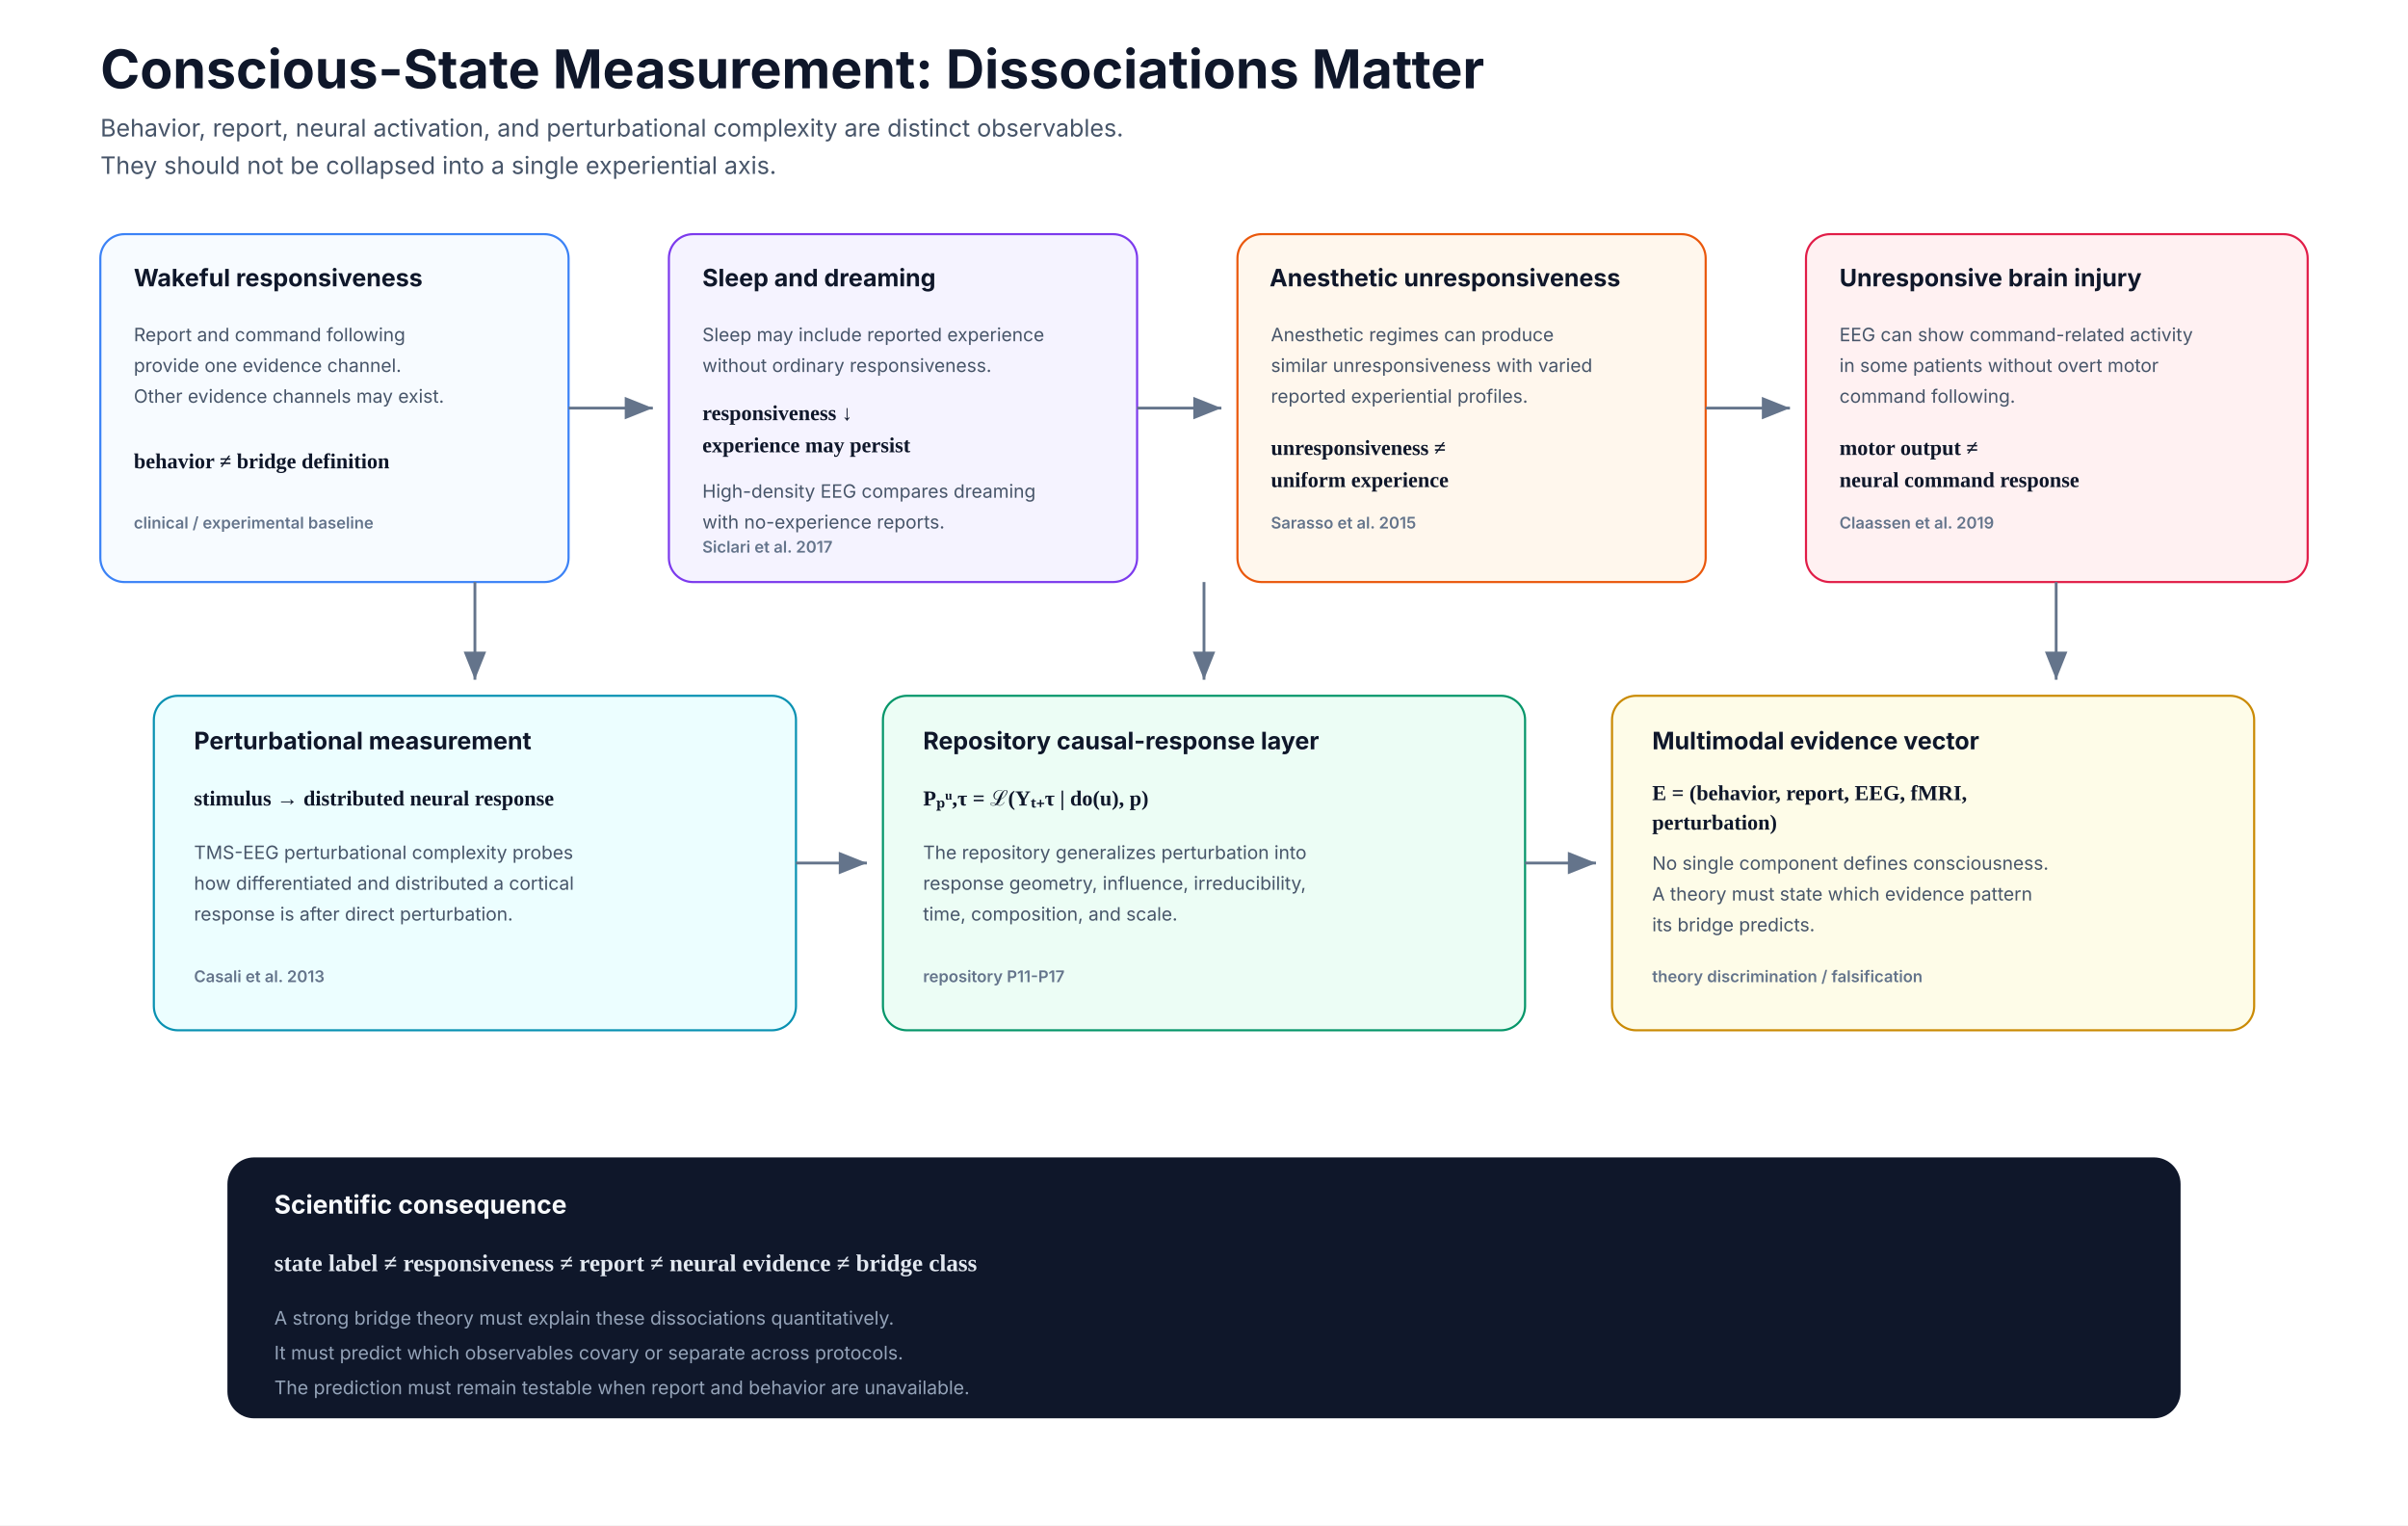
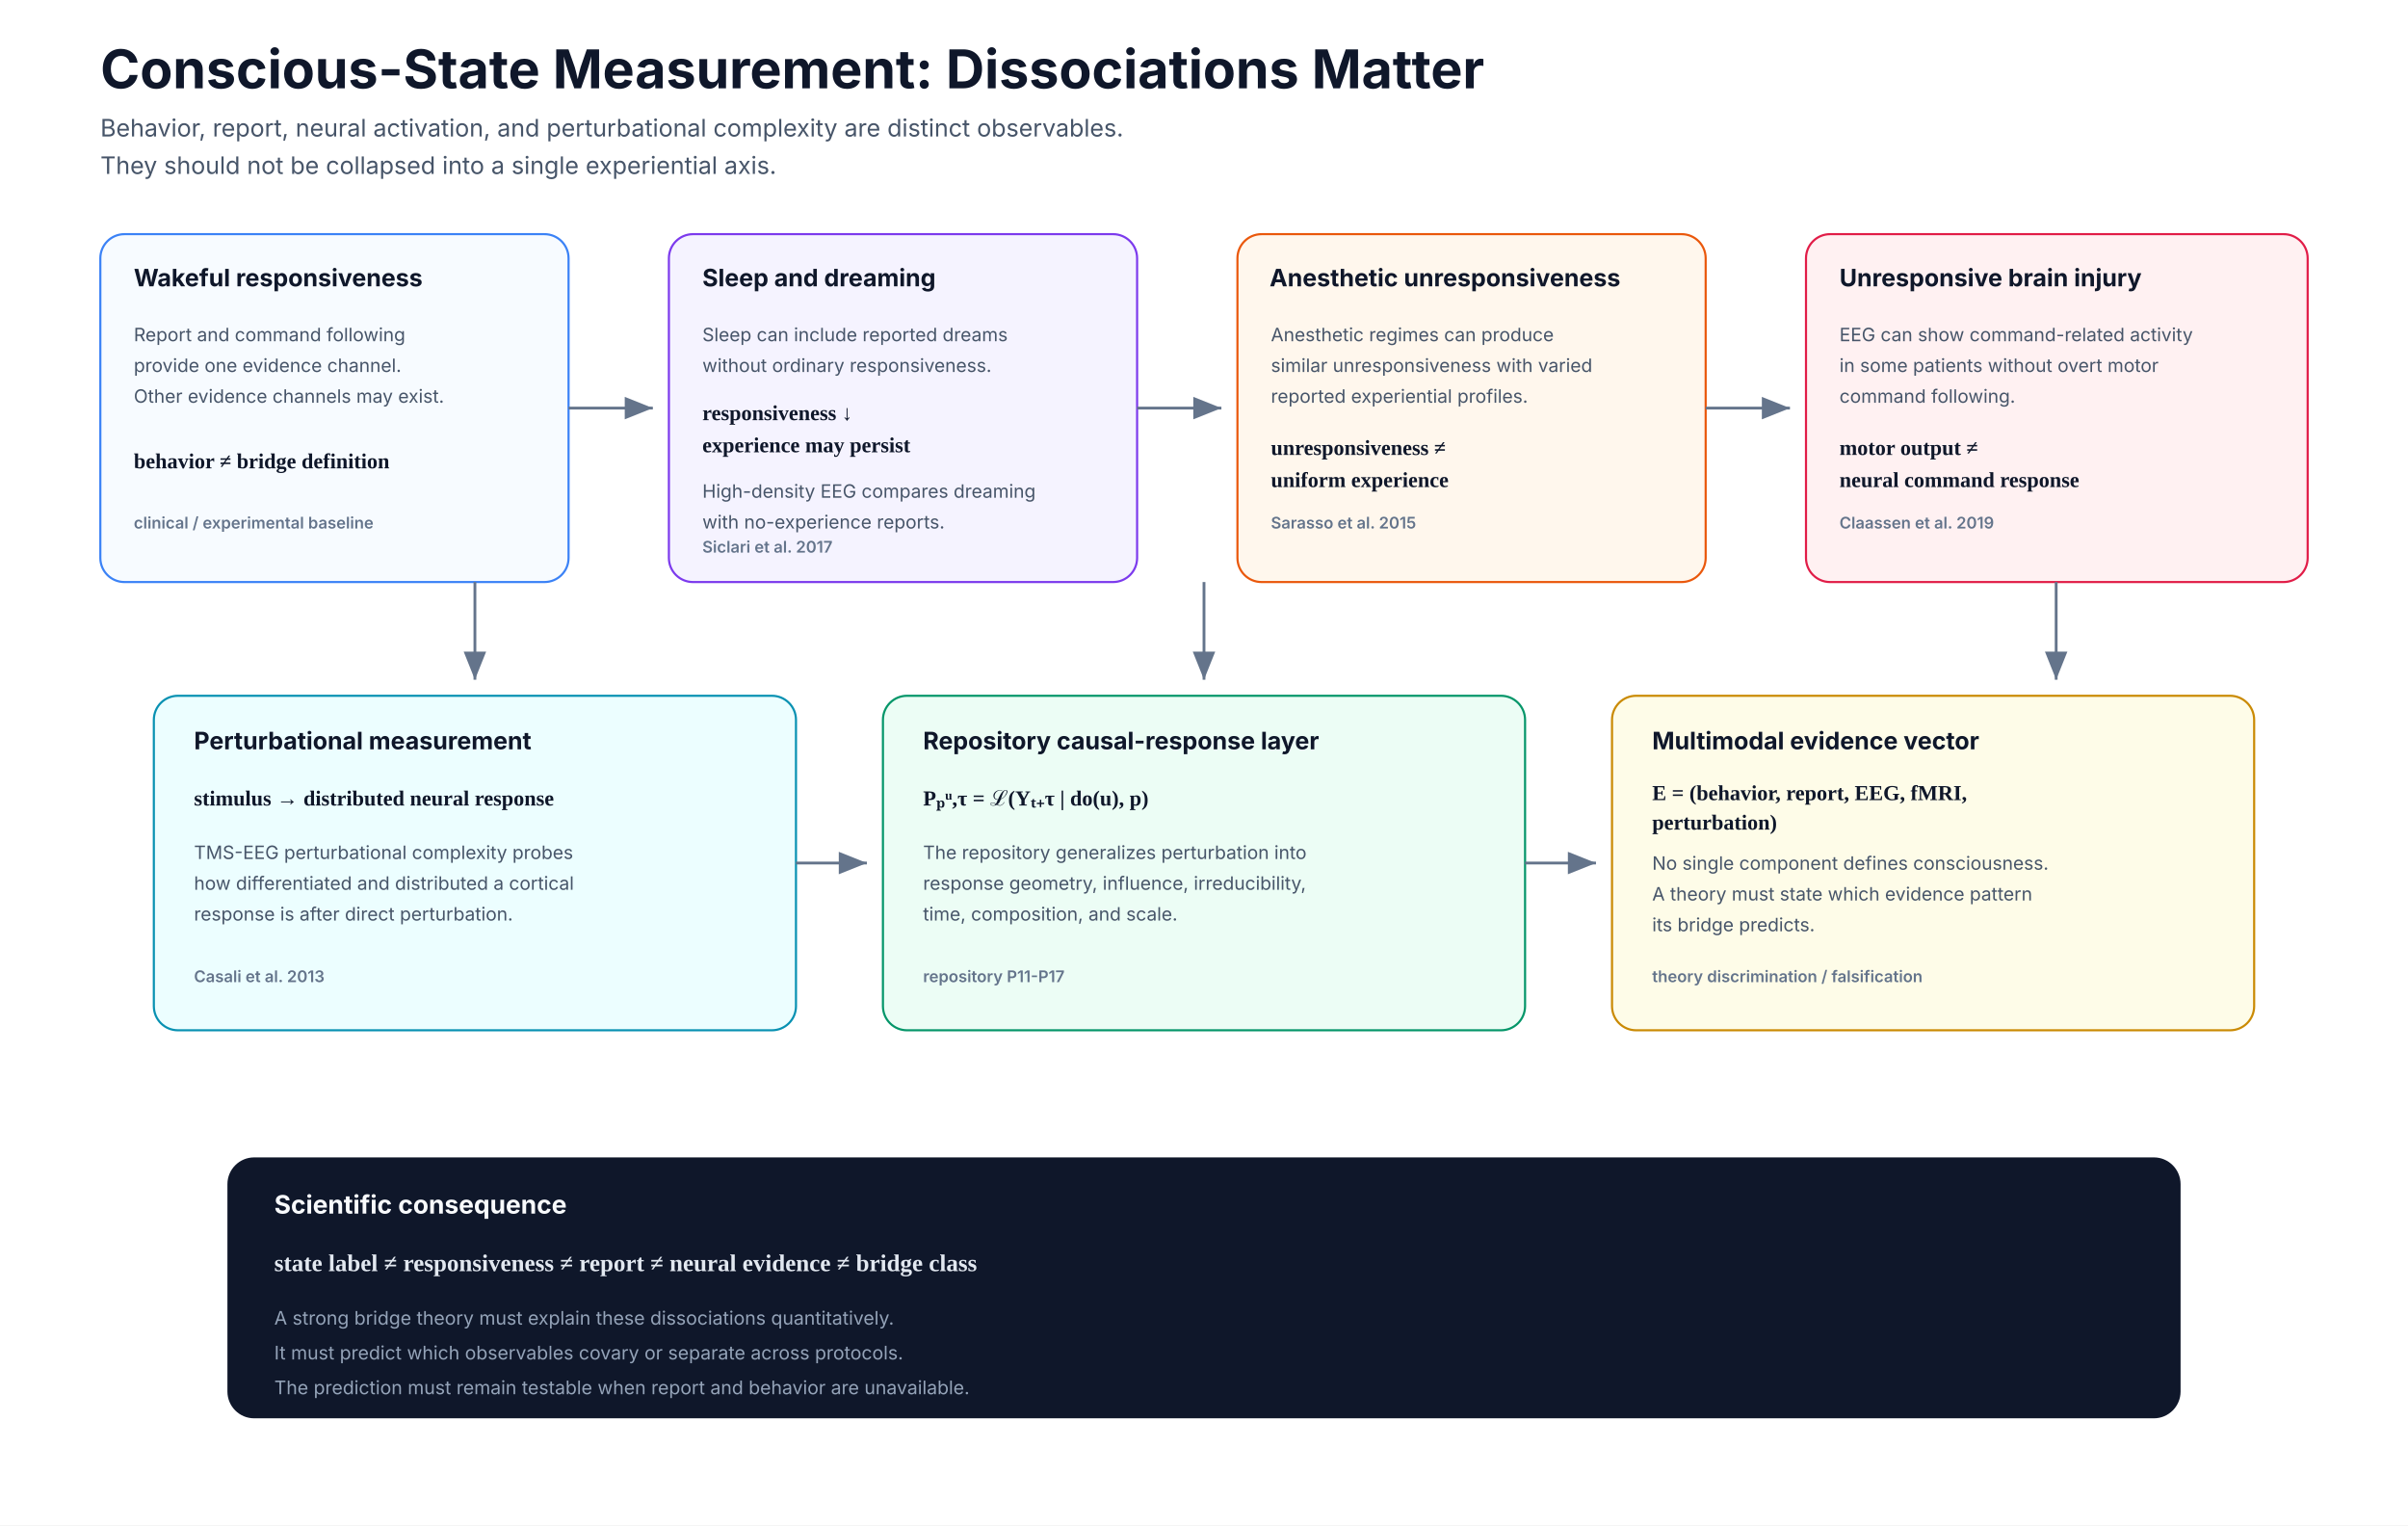
<svg xmlns="http://www.w3.org/2000/svg" width="1800" height="1140" viewBox="0 0 1800 1140" role="img" aria-labelledby="title desc">
  <defs>
    <marker id="arrow" markerWidth="12" markerHeight="12" refX="10" refY="4" orient="auto">
      <path d="M0 0 L0 8 L10 4 z" fill="#64748b" />
    </marker>
    <style>
      .title{font:700 40px Inter,Segoe UI,Arial,sans-serif;fill:#0f172a}
      .subtitle{font:400 18px Inter,Segoe UI,Arial,sans-serif;fill:#475569}
      .head{font:700 18px Inter,Segoe UI,Arial,sans-serif;fill:#0f172a}
      .body{font:400 13.8px Inter,Segoe UI,Arial,sans-serif;fill:#475569}
      .eq{font:600 16px Georgia,'Times New Roman',serif;fill:#0f172a}
      .cite{font:600 12px Inter,Segoe UI,Arial,sans-serif;fill:#64748b}
      .arrow{stroke:#64748b;stroke-width:2.1;fill:none;marker-end:url(#arrow)}
    </style>
  </defs>
  <rect width="1800" height="1140" fill="#ffffff" />
  <text x="75" y="66" class="title">Conscious-State Measurement: Dissociations Matter</text>
  <text x="75" y="102" class="subtitle">Behavior, report, neural activation, and perturbational complexity are distinct observables.</text>
  <text x="75" y="130" class="subtitle">They should not be collapsed into a single experiential axis.</text>
  <rect x="75" y="175" width="350" height="260" rx="18" fill="#f7fbff" stroke="#3b82f6" stroke-width="1.6" />
  <text x="100" y="214" class="head">Wakeful responsiveness</text>
  <text x="100" y="255" class="body">Report and command following</text>
  <text x="100" y="278" class="body">provide one evidence channel.</text>
  <text x="100" y="301" class="body">Other evidence channels may exist.</text>
  <text x="100" y="350" class="eq">behavior ≠ bridge definition</text>
  <text x="100" y="395" class="cite">clinical / experimental baseline</text>
  <rect x="500" y="175" width="350" height="260" rx="18" fill="#f5f3ff" stroke="#7c3aed" stroke-width="1.6" />
  <text x="525" y="214" class="head">Sleep and dreaming</text>
-   <text x="525" y="255" class="body">Sleep may include reported experience</text>
+   <text x="525" y="255" class="body">Sleep can include reported dreams</text>
  <text x="525" y="278" class="body">without ordinary responsiveness.</text>
  <text x="525" y="314" class="eq">responsiveness ↓</text>
  <text x="525" y="338" class="eq">experience may persist</text>
  <text x="525" y="372" class="body">High-density EEG compares dreaming</text>
  <text x="525" y="395" class="body">with no-experience reports.</text>
  <text x="525" y="413" class="cite">Siclari et al. 2017</text>
  <rect x="925" y="175" width="350" height="260" rx="18" fill="#fff7ed" stroke="#ea580c" stroke-width="1.6" />
  <text x="949" y="214" class="head">Anesthetic unresponsiveness</text>
  <text x="950" y="255" class="body">Anesthetic regimes can produce</text>
  <text x="950" y="278" class="body">similar unresponsiveness with varied</text>
  <text x="950" y="301" class="body">reported experiential profiles.</text>
  <text x="950" y="340" class="eq">unresponsiveness ≠</text>
  <text x="950" y="364" class="eq">uniform experience</text>
  <text x="950" y="395" class="cite">Sarasso et al. 2015</text>
  <rect x="1350" y="175" width="375" height="260" rx="18" fill="#fff1f2" stroke="#e11d48" stroke-width="1.6" />
  <text x="1375" y="214" class="head">Unresponsive brain injury</text>
  <text x="1375" y="255" class="body">EEG can show command-related activity</text>
  <text x="1375" y="278" class="body">in some patients without overt motor</text>
  <text x="1375" y="301" class="body">command following.</text>
  <text x="1375" y="340" class="eq">motor output ≠</text>
  <text x="1375" y="364" class="eq">neural command response</text>
  <text x="1375" y="395" class="cite">Claassen et al. 2019</text>
  <path class="arrow" d="M425 305 H488" />
  <path class="arrow" d="M850 305 H913" />
  <path class="arrow" d="M1275 305 H1338" />
  <rect x="115" y="520" width="480" height="250" rx="18" fill="#ecfeff" stroke="#0891b2" stroke-width="1.6" />
  <text x="145" y="560" class="head">Perturbational measurement</text>
  <text x="145" y="602" class="eq">stimulus → distributed neural response</text>
  <text x="145" y="642" class="body">TMS-EEG perturbational complexity probes</text>
  <text x="145" y="665" class="body">how differentiated and distributed a cortical</text>
  <text x="145" y="688" class="body">response is after direct perturbation.</text>
  <text x="145" y="734" class="cite">Casali et al. 2013</text>
  <rect x="660" y="520" width="480" height="250" rx="18" fill="#ecfdf5" stroke="#059669" stroke-width="1.6" />
  <text x="690" y="560" class="head">Repository causal-response layer</text>
  <text x="690" y="602" class="eq">Pₚᵘ,τ = ℒ(Yₜ₊τ | do(u), p)</text>
  <text x="690" y="642" class="body">The repository generalizes perturbation into</text>
  <text x="690" y="665" class="body">response geometry, influence, irreducibility,</text>
  <text x="690" y="688" class="body">time, composition, and scale.</text>
  <text x="690" y="734" class="cite">repository P11-P17</text>
  <rect x="1205" y="520" width="480" height="250" rx="18" fill="#fefce8" stroke="#ca8a04" stroke-width="1.6" />
  <text x="1235" y="560" class="head">Multimodal evidence vector</text>
  <text x="1235" y="598" class="eq">E = (behavior, report, EEG, fMRI,</text>
  <text x="1235" y="620" class="eq">perturbation)</text>
  <text x="1235" y="650" class="body">No single component defines consciousness.</text>
  <text x="1235" y="673" class="body">A theory must state which evidence pattern</text>
  <text x="1235" y="696" class="body">its bridge predicts.</text>
  <text x="1235" y="734" class="cite">theory discrimination / falsification</text>
  <path class="arrow" d="M355 435 V508" />
  <path class="arrow" d="M900 435 V508" />
  <path class="arrow" d="M1537 435 V508" />
  <path class="arrow" d="M595 645 H648" />
  <path class="arrow" d="M1140 645 H1193" />
  <rect x="170" y="865" width="1460" height="195" rx="20" fill="#0f172a" />
  <text x="205" y="907" style="font:700 19px Inter,Segoe UI,Arial,sans-serif;fill:#f8fafc">Scientific consequence</text>
  <text x="205" y="950" style="font:600 18px Georgia,'Times New Roman',serif;fill:#e2e8f0">state label ≠ responsiveness ≠ report ≠ neural evidence ≠ bridge class</text>
  <text x="205" y="990" style="font:400 14px Inter,Segoe UI,Arial,sans-serif;fill:#94a3b8">A strong bridge theory must explain these dissociations quantitatively.</text>
  <text x="205" y="1016" style="font:400 14px Inter,Segoe UI,Arial,sans-serif;fill:#94a3b8">It must predict which observables covary or separate across protocols.</text>
  <text x="205" y="1042" style="font:400 14px Inter,Segoe UI,Arial,sans-serif;fill:#94a3b8">The prediction must remain testable when report and behavior are unavailable.</text>
</svg>
